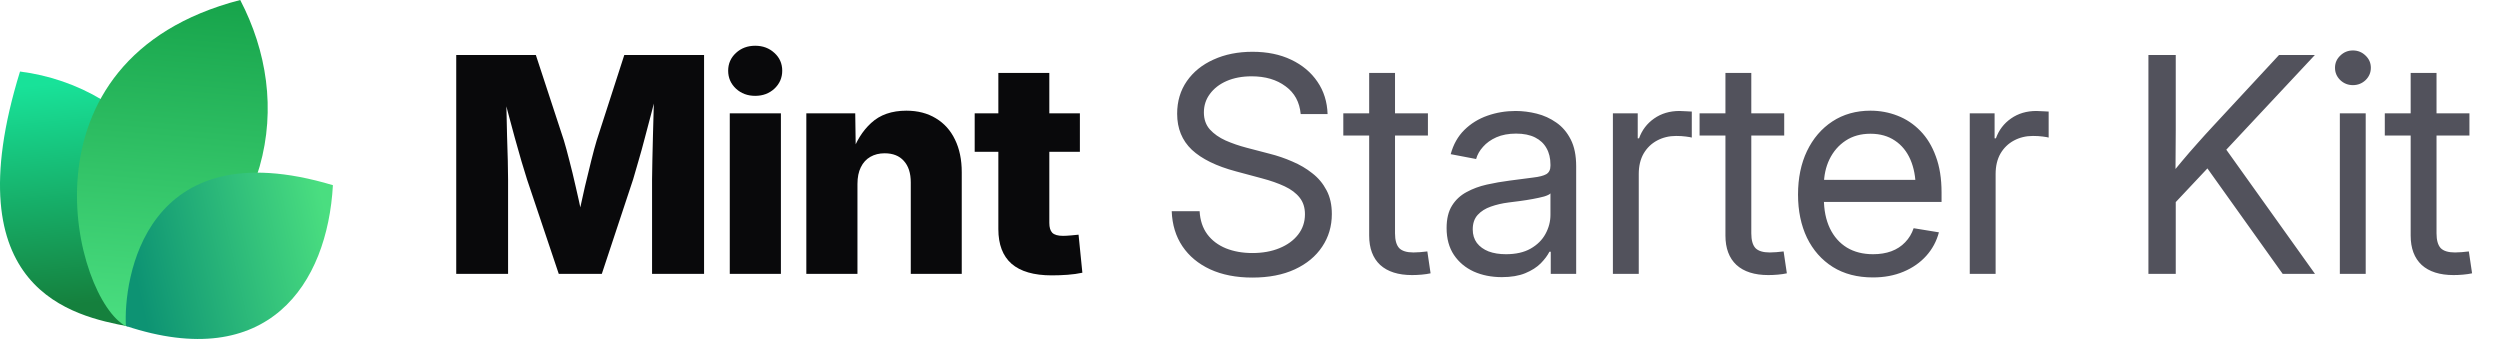
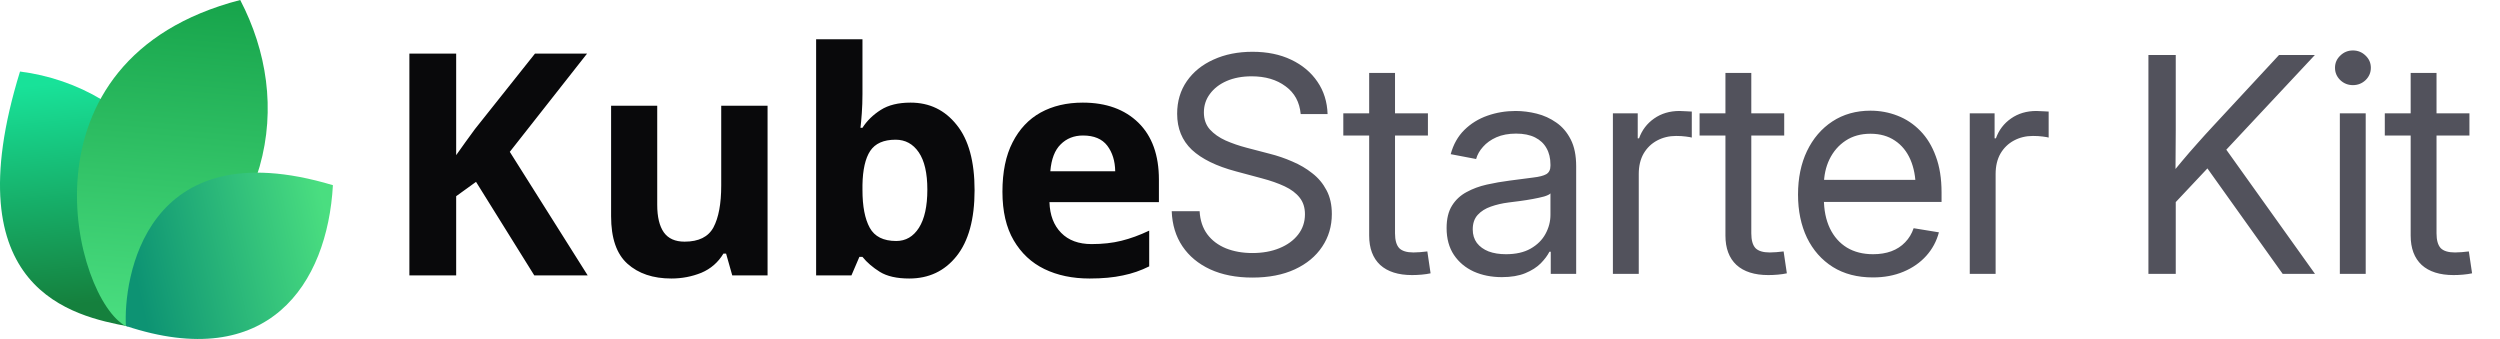
<svg xmlns="http://www.w3.org/2000/svg" width="177" height="24" viewBox="0 0 177 24" fill="none">
  <path d="M9.061 23.108C5.268 22.377 -3.391 20.627 1.417 5.064C9.634 6.099 16.973 14.064 9.061 23.108Z" fill="url(#paint0_linear_17557_2020)" />
  <path d="M8.919 23.094C5.276 21.222 0.784 4.209 17.007 0C20.757 7.193 19.621 16.545 8.919 23.094Z" fill="url(#paint1_linear_17557_2020)" />
  <path d="M8.914 23.079C8.735 19.882 10.159 9.085 23.57 13.111C23.181 20.123 18.984 26.418 8.914 23.079Z" fill="url(#paint2_linear_17557_2020)" />
-   <path d="M32.301 19.392V3.894H37.938L39.925 9.948C40.036 10.315 40.164 10.787 40.31 11.362C40.462 11.938 40.611 12.552 40.757 13.204C40.91 13.855 41.048 14.483 41.173 15.086C41.305 15.682 41.412 16.192 41.495 16.615H40.695C40.771 16.192 40.871 15.682 40.996 15.086C41.128 14.49 41.267 13.866 41.412 13.214C41.565 12.562 41.714 11.948 41.86 11.373C42.005 10.79 42.133 10.315 42.244 9.948L44.2 3.894H49.848V19.392H46.166V12.704C46.166 12.357 46.173 11.917 46.187 11.383C46.2 10.849 46.214 10.27 46.228 9.646C46.249 9.022 46.266 8.391 46.28 7.753C46.301 7.115 46.311 6.519 46.311 5.964H46.623C46.485 6.561 46.332 7.181 46.166 7.826C45.999 8.471 45.833 9.102 45.666 9.719C45.507 10.336 45.351 10.901 45.198 11.414C45.053 11.928 44.928 12.357 44.824 12.704L42.608 19.392H39.561L37.314 12.704C37.203 12.357 37.072 11.928 36.919 11.414C36.773 10.901 36.614 10.34 36.441 9.729C36.274 9.112 36.104 8.481 35.931 7.836C35.764 7.192 35.608 6.567 35.463 5.964H35.827C35.834 6.512 35.844 7.105 35.858 7.743C35.872 8.374 35.886 9.005 35.9 9.636C35.92 10.26 35.938 10.839 35.952 11.373C35.965 11.907 35.972 12.351 35.972 12.704V19.392H32.301ZM51.668 19.392V8.024H55.288V19.392H51.668ZM53.468 6.786C52.927 6.786 52.473 6.616 52.105 6.276C51.738 5.93 51.554 5.507 51.554 5.007C51.554 4.508 51.738 4.088 52.105 3.749C52.473 3.409 52.927 3.239 53.468 3.239C54.009 3.239 54.463 3.409 54.83 3.749C55.198 4.082 55.382 4.501 55.382 5.007C55.382 5.507 55.198 5.93 54.83 6.276C54.463 6.616 54.009 6.786 53.468 6.786ZM60.708 13.027V19.392H57.088V8.024H60.551L60.593 10.967H60.281C60.593 10.024 61.061 9.268 61.685 8.7C62.309 8.124 63.138 7.836 64.171 7.836C64.975 7.836 65.672 8.017 66.262 8.377C66.851 8.731 67.302 9.234 67.614 9.885C67.933 10.537 68.092 11.307 68.092 12.194V19.392H64.483V12.912C64.483 12.26 64.32 11.754 63.994 11.394C63.675 11.033 63.221 10.853 62.632 10.853C62.25 10.853 61.914 10.936 61.623 11.102C61.332 11.269 61.106 11.515 60.947 11.841C60.787 12.16 60.708 12.555 60.708 13.027ZM76.456 8.024V10.749H69.008V8.024H76.456ZM70.683 5.163H74.292V15.783C74.292 16.102 74.361 16.334 74.5 16.48C74.646 16.625 74.899 16.698 75.259 16.698C75.405 16.698 75.596 16.688 75.831 16.667C76.074 16.646 76.251 16.629 76.362 16.615L76.632 19.309C76.313 19.378 75.963 19.427 75.582 19.455C75.207 19.482 74.836 19.496 74.469 19.496C73.2 19.496 72.25 19.222 71.619 18.674C70.995 18.127 70.683 17.308 70.683 16.22V5.163Z" fill="#09090B" />
+   <text x="27" y="19.5" font-family="system-ui, sans-serif" font-size="22" font-weight="650" fill="#09090B">Kube</text>
  <path d="M88.667 19.652C87.523 19.652 86.528 19.458 85.682 19.07C84.843 18.681 84.188 18.137 83.716 17.437C83.245 16.736 82.992 15.908 82.957 14.951H84.933C84.968 15.596 85.148 16.14 85.474 16.584C85.8 17.021 86.24 17.354 86.795 17.582C87.35 17.804 87.974 17.915 88.667 17.915C89.388 17.915 90.026 17.801 90.581 17.572C91.143 17.343 91.583 17.024 91.902 16.615C92.228 16.199 92.391 15.717 92.391 15.169C92.391 14.698 92.266 14.306 92.017 13.994C91.767 13.675 91.413 13.408 90.956 13.193C90.498 12.978 89.954 12.787 89.323 12.621L87.502 12.132C86.123 11.765 85.082 11.255 84.382 10.603C83.689 9.944 83.342 9.095 83.342 8.055C83.342 7.174 83.571 6.404 84.028 5.746C84.486 5.087 85.117 4.577 85.921 4.217C86.726 3.849 87.645 3.666 88.678 3.666C89.718 3.666 90.63 3.853 91.413 4.227C92.204 4.602 92.824 5.122 93.275 5.787C93.726 6.446 93.965 7.209 93.993 8.076H92.089C92.013 7.23 91.656 6.574 91.018 6.11C90.387 5.638 89.586 5.403 88.615 5.403C87.95 5.403 87.36 5.513 86.847 5.735C86.341 5.957 85.946 6.262 85.661 6.651C85.377 7.032 85.235 7.469 85.235 7.961C85.235 8.447 85.377 8.849 85.661 9.168C85.946 9.48 86.317 9.74 86.774 9.948C87.232 10.149 87.724 10.319 88.251 10.457L89.884 10.884C90.439 11.023 90.977 11.206 91.496 11.435C92.023 11.657 92.495 11.934 92.911 12.267C93.334 12.593 93.67 12.995 93.92 13.474C94.17 13.945 94.294 14.504 94.294 15.149C94.294 16.015 94.066 16.788 93.608 17.468C93.157 18.148 92.512 18.681 91.673 19.07C90.834 19.458 89.832 19.652 88.667 19.652ZM101.097 8.024V9.594H95.106V8.024H101.097ZM96.937 5.163H98.767V16.521C98.767 17 98.865 17.347 99.059 17.562C99.26 17.77 99.6 17.874 100.078 17.874C100.21 17.874 100.366 17.867 100.546 17.853C100.733 17.832 100.903 17.815 101.056 17.801L101.285 19.351C101.097 19.392 100.886 19.423 100.65 19.444C100.414 19.465 100.189 19.475 99.974 19.475C98.996 19.475 98.244 19.236 97.717 18.758C97.197 18.272 96.937 17.579 96.937 16.677V5.163ZM106.33 19.621C105.595 19.621 104.932 19.489 104.343 19.226C103.754 18.955 103.285 18.564 102.939 18.05C102.592 17.53 102.419 16.896 102.419 16.147C102.419 15.495 102.547 14.965 102.804 14.556C103.06 14.146 103.403 13.828 103.833 13.599C104.263 13.363 104.742 13.186 105.269 13.068C105.796 12.95 106.333 12.857 106.881 12.787C107.574 12.69 108.132 12.617 108.555 12.569C108.978 12.52 109.287 12.441 109.481 12.33C109.675 12.212 109.772 12.014 109.772 11.737V11.654C109.772 11.203 109.679 10.815 109.492 10.489C109.311 10.163 109.041 9.91 108.68 9.729C108.32 9.549 107.872 9.459 107.338 9.459C106.805 9.459 106.34 9.546 105.945 9.719C105.556 9.892 105.241 10.118 104.998 10.395C104.755 10.665 104.593 10.953 104.509 11.258L102.71 10.915C102.897 10.222 103.22 9.65 103.677 9.199C104.135 8.748 104.679 8.412 105.31 8.19C105.941 7.968 106.607 7.857 107.307 7.857C107.8 7.857 108.295 7.92 108.795 8.044C109.301 8.169 109.765 8.381 110.188 8.679C110.611 8.97 110.951 9.369 111.208 9.875C111.464 10.374 111.593 11.005 111.593 11.768V19.392H109.793V17.822H109.7C109.568 18.085 109.363 18.359 109.086 18.643C108.809 18.921 108.444 19.153 107.994 19.34C107.543 19.527 106.988 19.621 106.33 19.621ZM106.621 17.998C107.321 17.998 107.904 17.867 108.368 17.603C108.84 17.333 109.19 16.986 109.419 16.563C109.654 16.133 109.772 15.682 109.772 15.211V13.692C109.703 13.769 109.554 13.841 109.325 13.911C109.096 13.973 108.829 14.032 108.524 14.088C108.226 14.143 107.921 14.192 107.609 14.233C107.304 14.275 107.033 14.309 106.798 14.337C106.354 14.393 105.938 14.49 105.549 14.628C105.168 14.76 104.86 14.954 104.624 15.211C104.388 15.467 104.27 15.811 104.27 16.241C104.27 16.615 104.367 16.934 104.561 17.198C104.762 17.461 105.04 17.662 105.393 17.801C105.747 17.933 106.156 17.998 106.621 17.998ZM114.193 19.392V8.024H115.951V9.792H116.045C116.253 9.209 116.61 8.741 117.116 8.388C117.622 8.034 118.219 7.857 118.905 7.857C119.058 7.857 119.217 7.864 119.384 7.878C119.55 7.885 119.682 7.892 119.779 7.899V9.74C119.716 9.719 119.578 9.695 119.363 9.667C119.155 9.639 118.922 9.625 118.666 9.625C118.174 9.625 117.726 9.733 117.324 9.948C116.922 10.163 116.603 10.471 116.367 10.874C116.138 11.276 116.024 11.758 116.024 12.319V19.392H114.193ZM126.322 8.024V9.594H120.33V8.024H126.322ZM122.161 5.163H123.992V16.521C123.992 17 124.089 17.347 124.283 17.562C124.484 17.77 124.824 17.874 125.302 17.874C125.434 17.874 125.59 17.867 125.77 17.853C125.958 17.832 126.127 17.815 126.28 17.801L126.509 19.351C126.322 19.392 126.11 19.423 125.874 19.444C125.639 19.465 125.413 19.475 125.198 19.475C124.221 19.475 123.468 19.236 122.941 18.758C122.421 18.272 122.161 17.579 122.161 16.677V5.163ZM132.604 19.642C131.502 19.642 130.555 19.396 129.765 18.903C128.974 18.404 128.364 17.714 127.934 16.834C127.511 15.946 127.3 14.927 127.3 13.775C127.3 12.611 127.511 11.584 127.934 10.697C128.364 9.802 128.964 9.102 129.734 8.596C130.51 8.089 131.408 7.836 132.428 7.836C133.1 7.836 133.738 7.954 134.341 8.19C134.952 8.426 135.489 8.783 135.954 9.261C136.425 9.74 136.793 10.343 137.056 11.071C137.327 11.792 137.462 12.645 137.462 13.63V14.296H128.433V12.735H136.463L135.631 13.297C135.631 12.541 135.506 11.876 135.257 11.3C135.007 10.725 134.643 10.277 134.165 9.958C133.686 9.632 133.107 9.469 132.428 9.469C131.748 9.469 131.162 9.632 130.67 9.958C130.177 10.284 129.796 10.725 129.526 11.279C129.262 11.827 129.13 12.441 129.13 13.12V14.046C129.13 14.864 129.273 15.572 129.557 16.168C129.841 16.757 130.243 17.211 130.763 17.53C131.283 17.842 131.901 17.998 132.615 17.998C133.093 17.998 133.523 17.929 133.905 17.79C134.293 17.645 134.619 17.433 134.882 17.156C135.153 16.879 135.354 16.546 135.486 16.157L137.275 16.449C137.108 17.08 136.81 17.634 136.38 18.113C135.95 18.591 135.413 18.966 134.768 19.236C134.123 19.507 133.402 19.642 132.604 19.642ZM139.459 19.392V8.024H141.217V9.792H141.311C141.519 9.209 141.876 8.741 142.382 8.388C142.888 8.034 143.485 7.857 144.171 7.857C144.324 7.857 144.483 7.864 144.649 7.878C144.816 7.885 144.948 7.892 145.045 7.899V9.74C144.982 9.719 144.844 9.695 144.629 9.667C144.421 9.639 144.188 9.625 143.932 9.625C143.439 9.625 142.992 9.733 142.59 9.948C142.188 10.163 141.869 10.471 141.633 10.874C141.404 11.276 141.29 11.758 141.29 12.319V19.392H139.459ZM153.429 14.961V12.715C153.783 12.257 154.136 11.82 154.49 11.404C154.844 10.981 155.204 10.565 155.572 10.156C155.939 9.74 156.314 9.327 156.695 8.918L161.355 3.894H163.893L157.277 10.967H157.184L153.429 14.961ZM152.108 19.392V3.894H154.043V9.241L154.022 12.559L154.043 13.505V19.392H152.108ZM161.615 19.392L155.967 11.477L157.173 9.969L163.903 19.392H161.615ZM165.661 19.392V8.024H167.492V19.392H165.661ZM166.587 6.027C166.24 6.027 165.942 5.909 165.692 5.673C165.443 5.43 165.318 5.139 165.318 4.799C165.318 4.459 165.443 4.172 165.692 3.936C165.942 3.693 166.24 3.572 166.587 3.572C166.934 3.572 167.232 3.693 167.482 3.936C167.731 4.172 167.856 4.459 167.856 4.799C167.856 5.139 167.731 5.43 167.482 5.673C167.232 5.909 166.934 6.027 166.587 6.027ZM174.836 8.024V9.594H168.844V8.024H174.836ZM170.675 5.163H172.506V16.521C172.506 17 172.603 17.347 172.797 17.562C172.998 17.77 173.338 17.874 173.816 17.874C173.948 17.874 174.104 17.867 174.284 17.853C174.472 17.832 174.641 17.815 174.794 17.801L175.023 19.351C174.836 19.392 174.624 19.423 174.388 19.444C174.153 19.465 173.927 19.475 173.712 19.475C172.735 19.475 171.982 19.236 171.455 18.758C170.935 18.272 170.675 17.579 170.675 16.677V5.163Z" fill="#52525C" />
  <defs>
    <linearGradient id="paint0_linear_17557_2020" x1="3.776" y1="5.916" x2="5.232" y2="21.559" gradientUnits="userSpaceOnUse">
      <stop stop-color="#18E299" />
      <stop offset="1" stop-color="#15803D" />
    </linearGradient>
    <linearGradient id="paint1_linear_17557_2020" x1="12.171" y1="-0.718" x2="10.19" y2="22.983" gradientUnits="userSpaceOnUse">
      <stop stop-color="#16A34A" />
      <stop offset="1" stop-color="#4ADE80" />
    </linearGradient>
    <linearGradient id="paint2_linear_17557_2020" x1="23.133" y1="15.353" x2="9.338" y2="18.52" gradientUnits="userSpaceOnUse">
      <stop stop-color="#4ADE80" />
      <stop offset="1" stop-color="#0D9373" />
    </linearGradient>
  </defs>
</svg>
